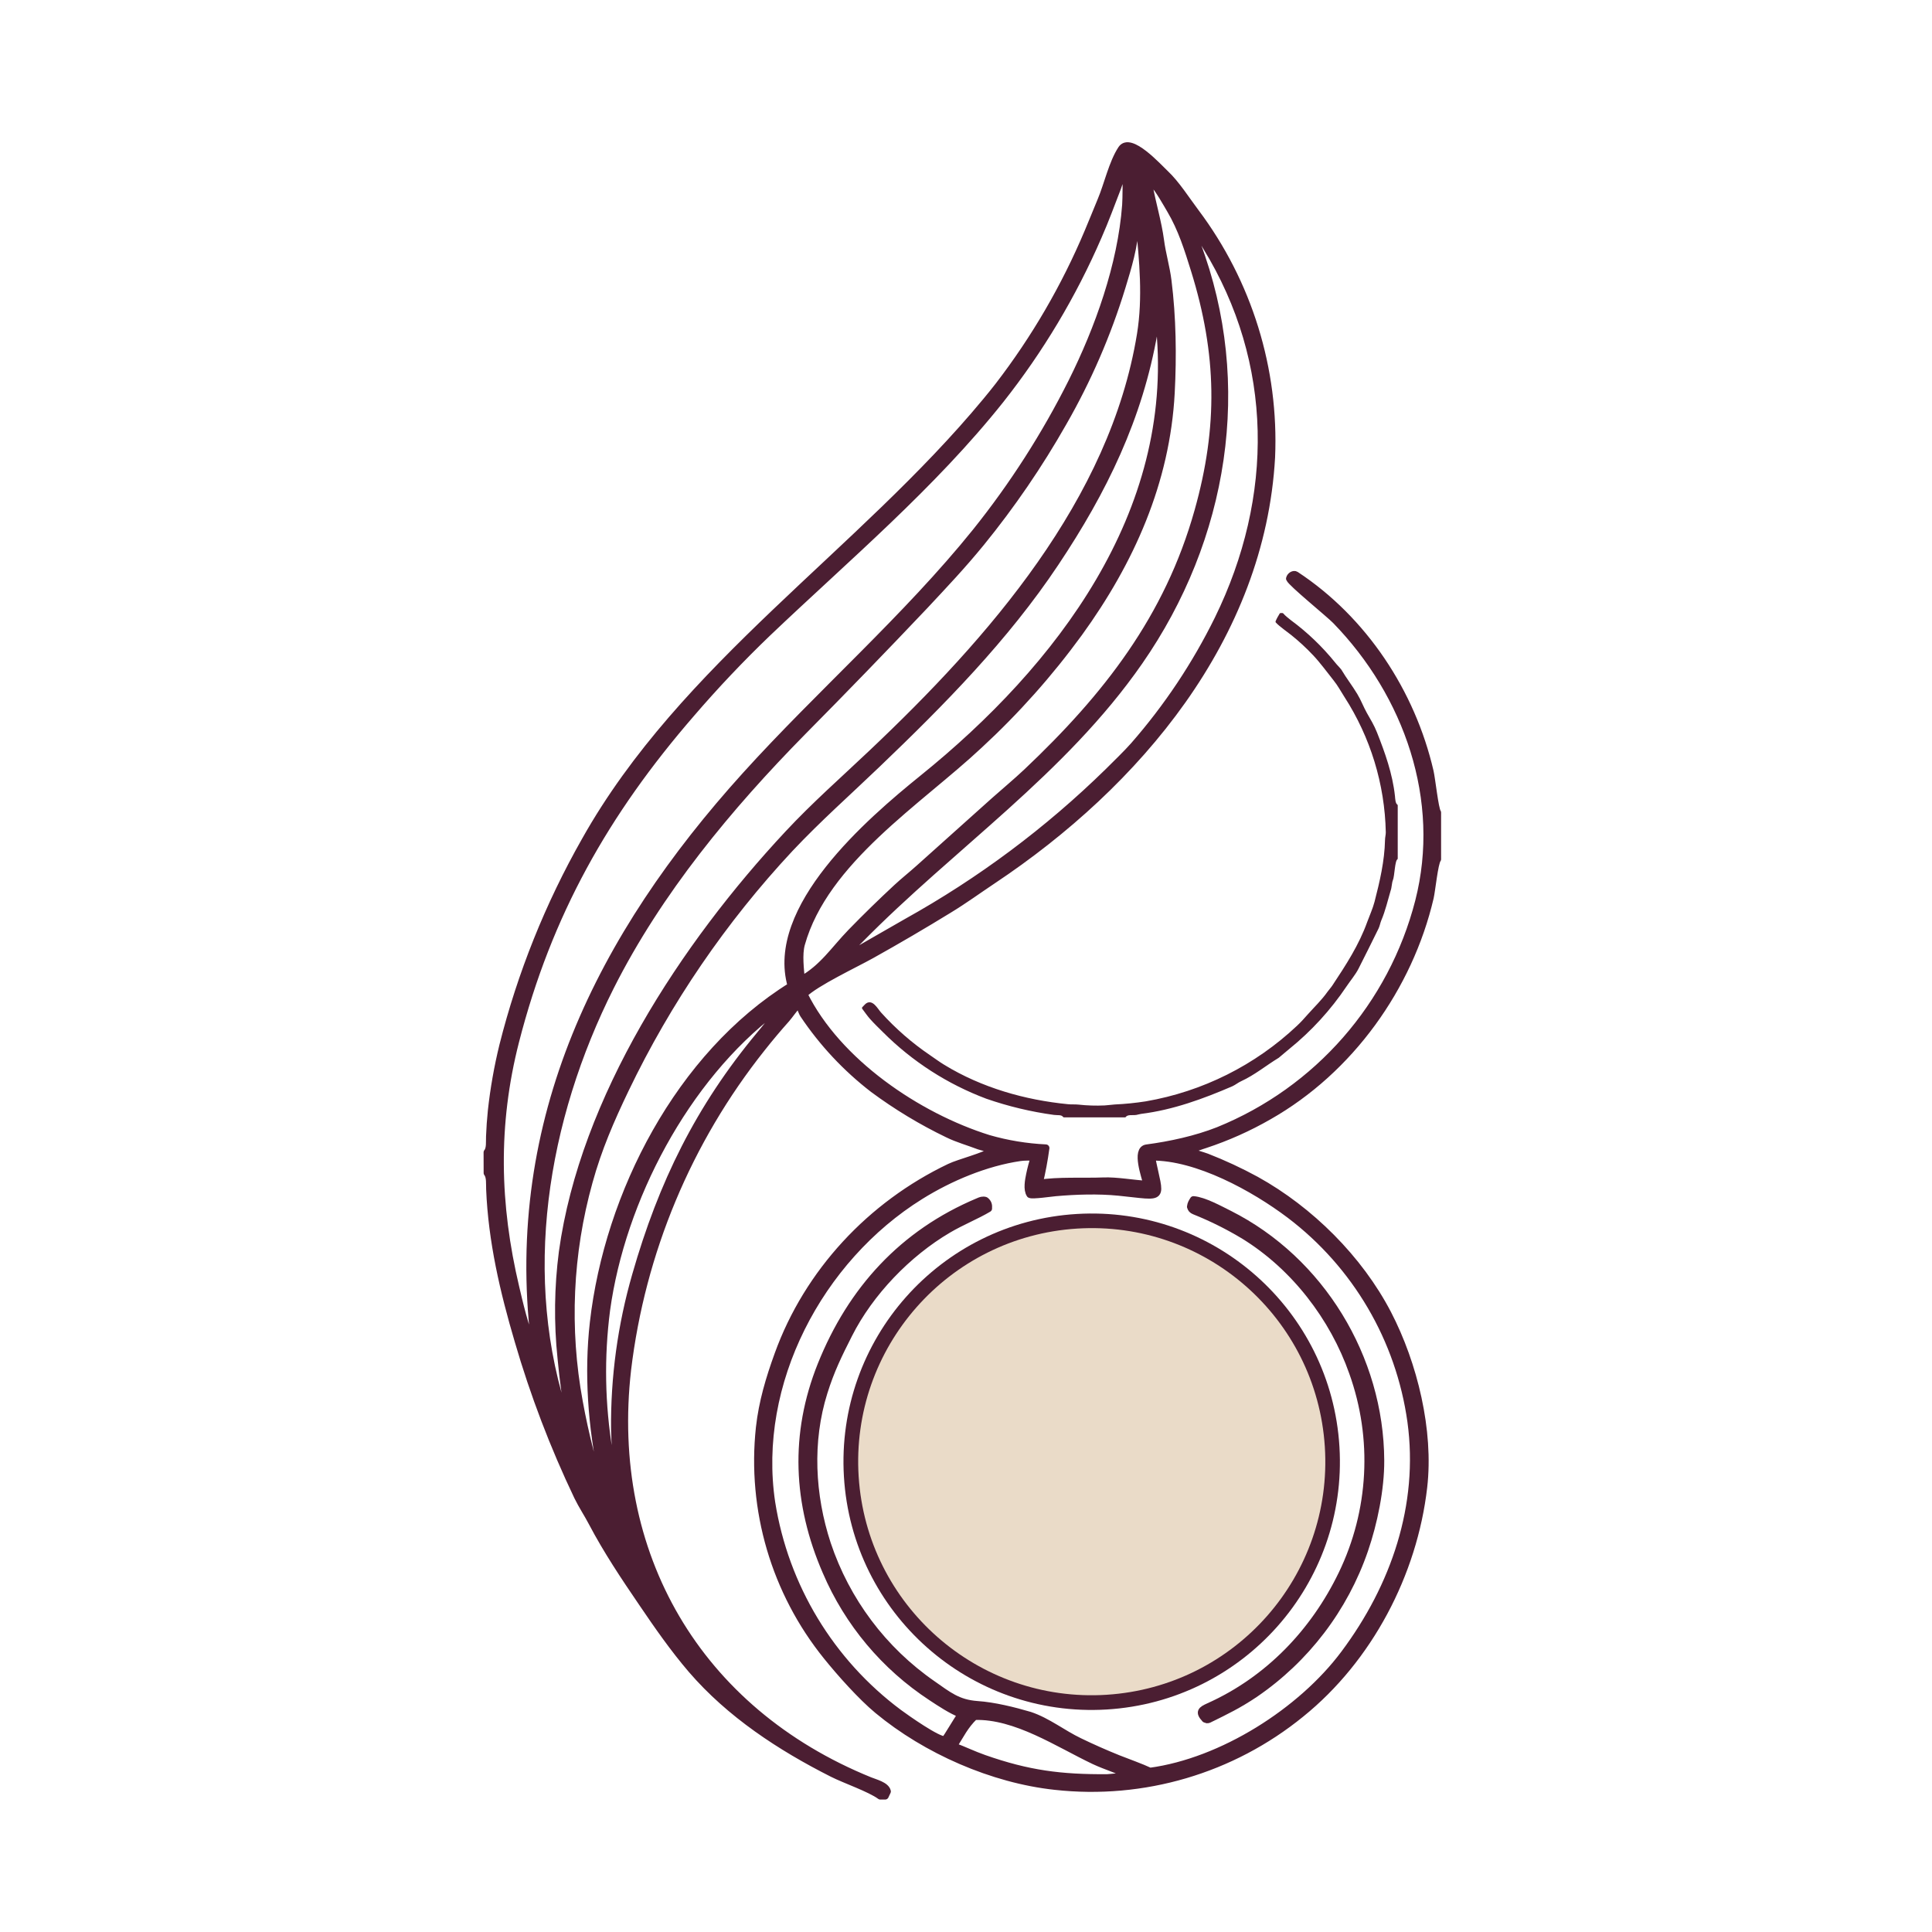
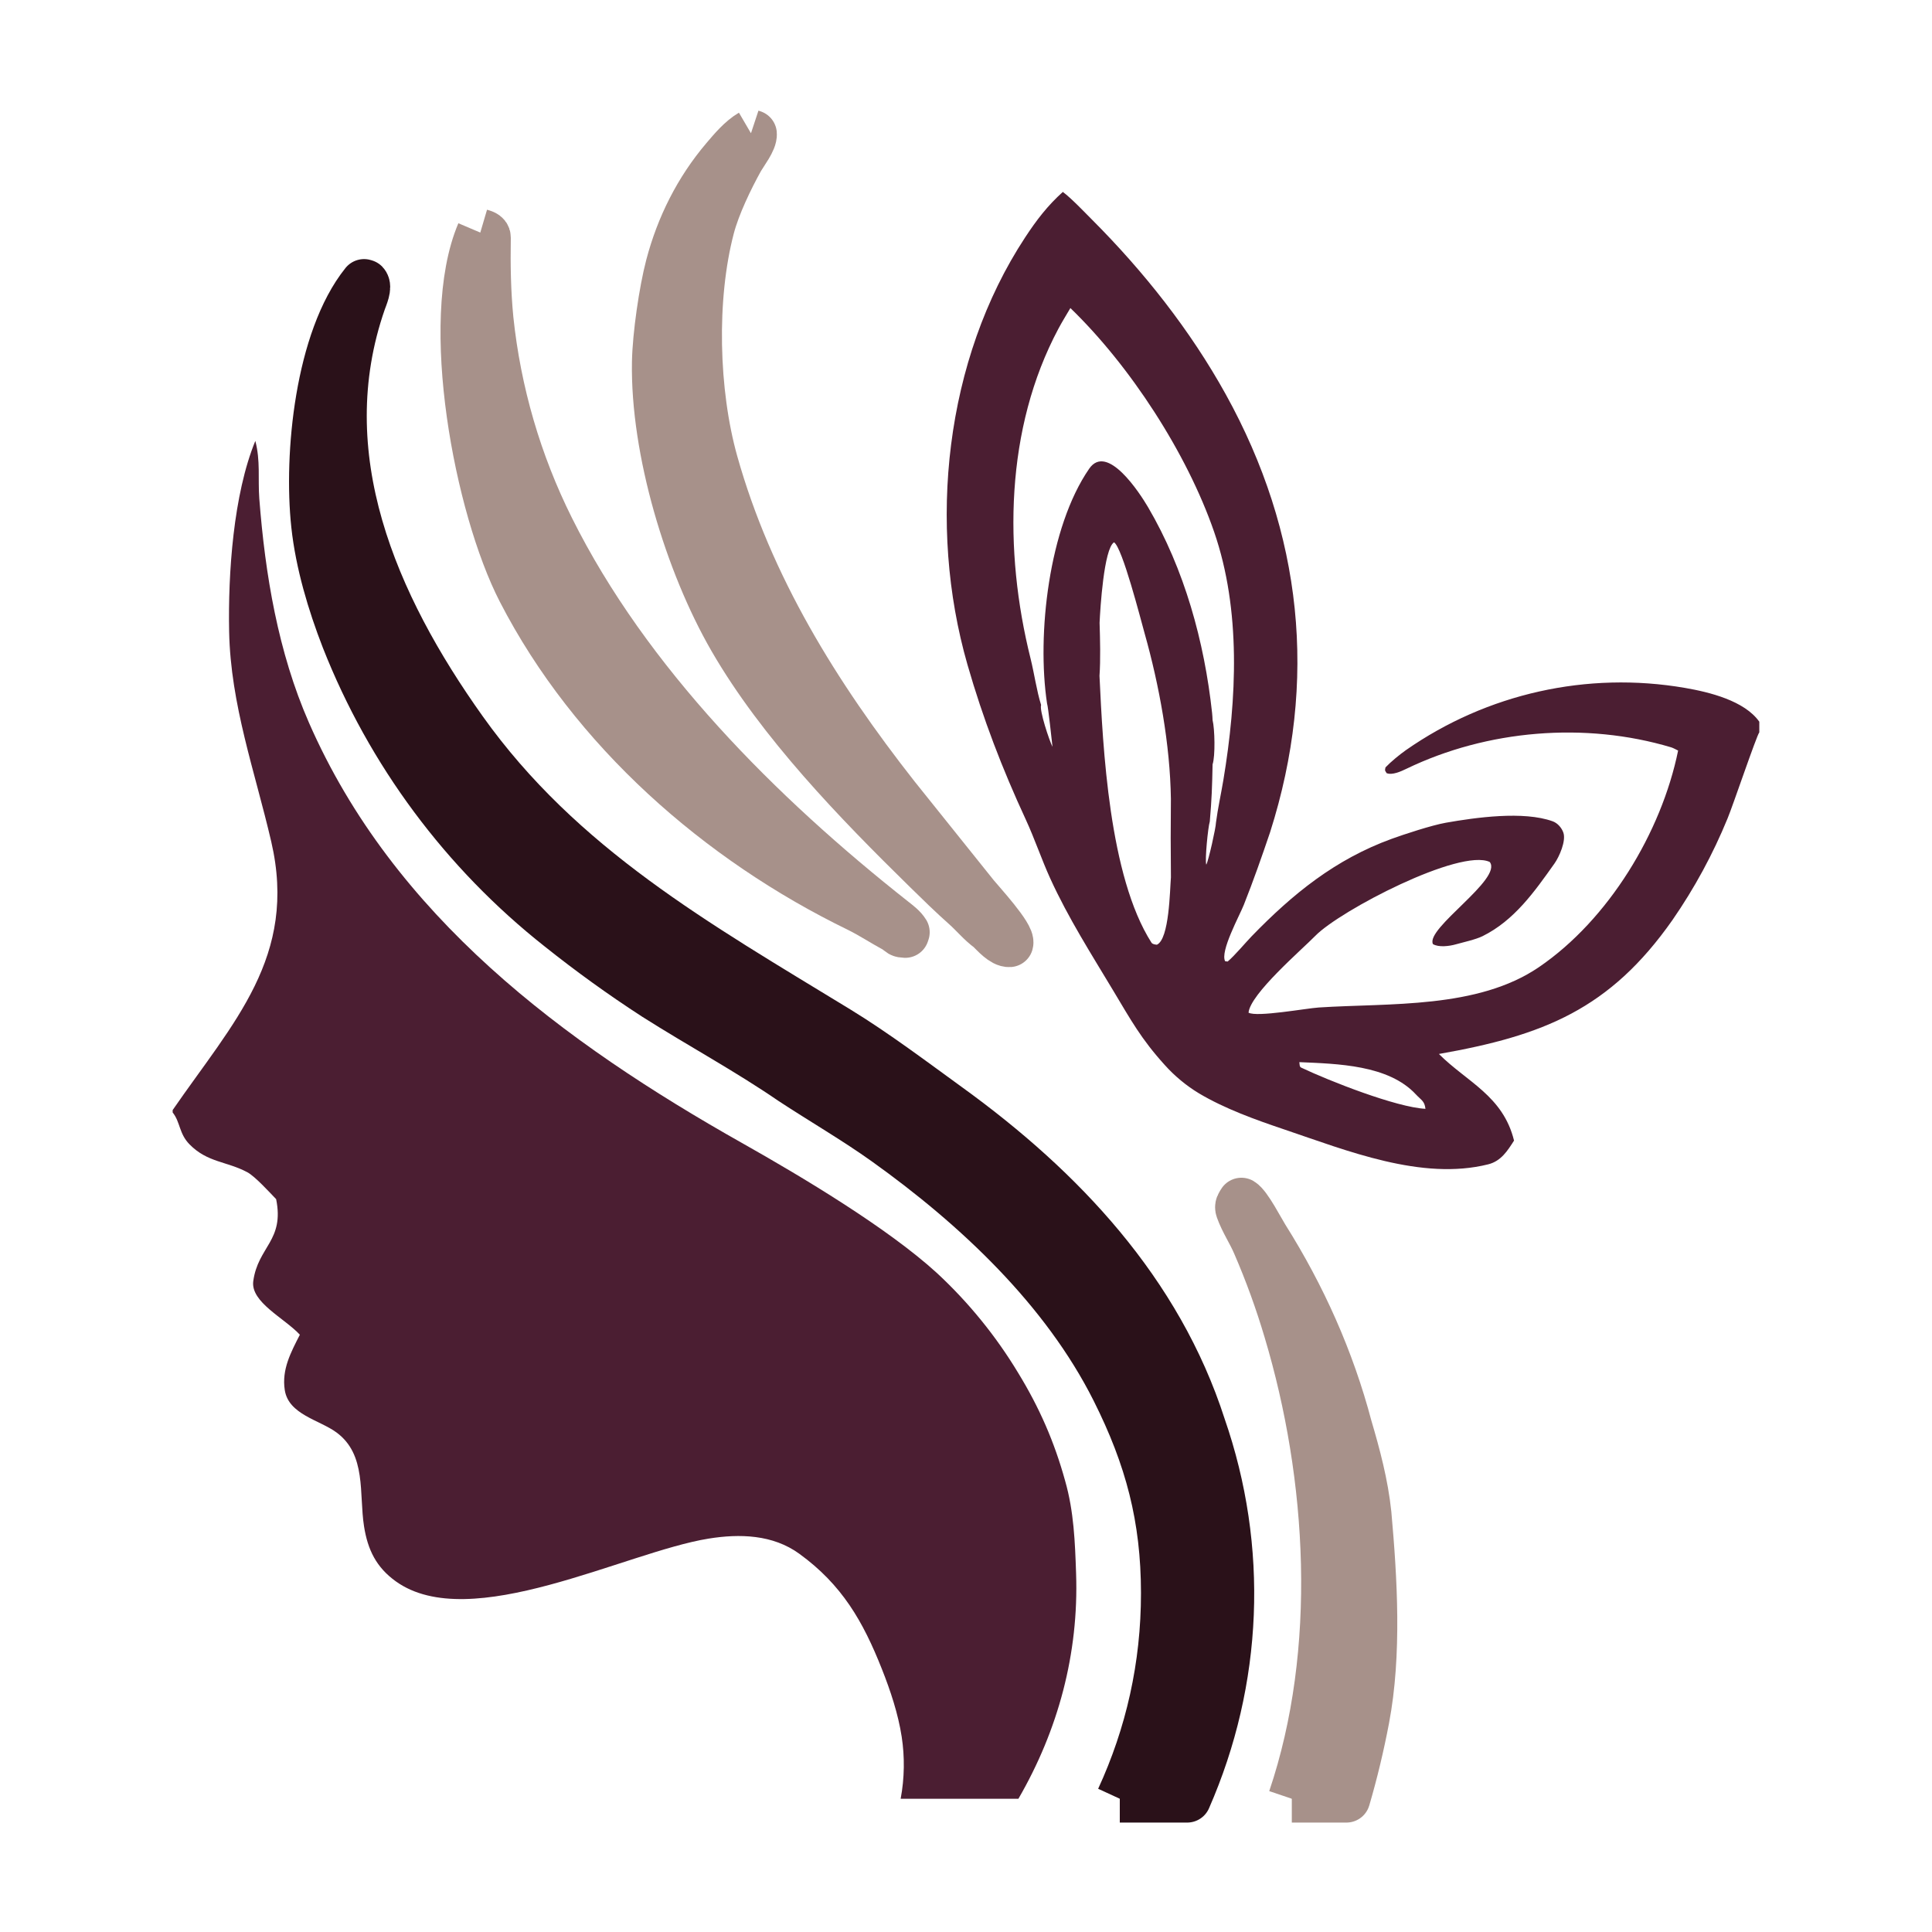
- <svg xmlns="http://www.w3.org/2000/svg" aria-label="Haus of Shades Studio" viewBox="-87.76 -24 348 348">
-   <style>.l{fill:#4B1E32;stroke:#4B1E32}.p{fill:#EADBC8}@media (prefers-color-scheme:dark){.l{fill:#F8F1EE;stroke:#F8F1EE}}</style>
-   <path class="l" stroke-linejoin="round" stroke-width=".47" d="M142.92 86.66h.3c.34.41.98.91 1.4 1.24a43 43 0 0 1 7.94 7.6c.33.43.77.83 1.1 1.26.88 1.5 1.97 2.88 2.86 4.37.65 1.06 1.11 2.32 1.72 3.4.66 1.15 1.3 2.21 1.8 3.46 1.46 3.68 2.8 7.45 3.23 11.4.05.5.07 1.42.5 1.7v9.54c-.55.37-.54 3.13-.88 3.9-.16.35-.21 1.4-.38 1.8-.54 1.82-.95 3.66-1.7 5.41-.17.4-.27.99-.46 1.38a617 617 0 0 1-3.6 7.22c-.52 1.05-1.5 2.21-2.16 3.2a51 51 0 0 1-10.28 11.23c-.65.51-1.23 1.06-1.87 1.57-2.28 1.38-4.3 3.08-6.74 4.2-.52.23-1.03.65-1.56.9-5.24 2.26-10.66 4.25-16.36 4.96-.26.03-.6.14-.88.19-.62.11-1.62-.14-2.04.44H103.9c-.4-.53-1.16-.35-1.78-.44a63 63 0 0 1-12.13-2.9 52 52 0 0 1-18.53-11.93c-.76-.75-1.64-1.6-2.34-2.39-.43-.48-.98-1.27-1.38-1.8q.23-.26.48-.5c1.03-1 1.9.75 2.54 1.46a49 49 0 0 0 8.87 7.73c.89.6 1.65 1.18 2.59 1.75 6.75 4.12 14.56 6.36 22.4 7.12.6.07 1.26 0 1.85.07q2.37.26 4.75.15c.58-.03 1.2-.13 1.79-.17q2.84-.13 5.66-.57a53 53 0 0 0 27.36-13.68c.73-.68 1.28-1.31 1.94-2.05 1.22-1.37 2.54-2.62 3.6-4.13.27-.37.61-.74.86-1.12 2.43-3.66 4.81-7.32 6.3-11.48.44-1.2.99-2.39 1.32-3.64.95-3.68 1.82-7.38 1.9-11.2 0-.45.15-.95.14-1.4a47 47 0 0 0-7.5-24.52c-.65-1.01-1.2-2.05-1.96-2.99-1.2-1.5-2.37-3.13-3.69-4.53a39 39 0 0 0-3.96-3.66c-.68-.54-2.18-1.6-2.7-2.18l-.05-.05c.17-.43.46-.93.7-1.32z" />
-   <path class="l" stroke-linejoin="round" stroke-width="1.31" d="M0 183.57c.56-.65.4-1.98.44-2.85q.09-2.34.33-4.67a91 91 0 0 1 2.07-11.73 148 148 0 0 1 14.81-36.91C35.3 95.97 67.27 75.59 89.88 48.26q1.14-1.37 2.23-2.77a125 125 0 0 0 16.12-27.7c.8-1.87 1.47-3.6 2.33-5.65 1.2-2.83 2.04-6.77 3.69-9.28 1.56-2.39 6.62 3.24 7.86 4.4 1.99 1.87 3.8 4.74 5.47 6.96a68.6 68.6 0 0 1 13.68 44.15c-1.82 32.47-24.17 58.84-50.18 76.18-2.61 1.74-5.23 3.65-7.92 5.28q-6.89 4.23-13.95 8.17c-3.13 1.74-9.92 4.92-12.17 7.07 6.04 12.22 20.44 22.01 33.27 26.02a45 45 0 0 0 10.3 1.7 63 63 0 0 1-1.19 6.37c3.34-.56 8.09-.28 11.57-.42 2.36-.1 5.44.48 7.86.6-.35-1.4-2.11-6.27-.07-6.54 4.25-.56 8.9-1.57 12.9-3.15a60.9 60.9 0 0 0 36.12-41.29c4.68-18.27-2.03-37.32-14.96-50.6-1.2-1.23-8-6.74-8.3-7.54.13-.55.76-.87 1.09-.65 12.23 8.05 20.88 21.15 24.18 35.39.32 1.38.88 6.75 1.35 7.4v8.4c-.55.72-1.03 5.62-1.33 6.92-3.77 16.12-14.4 31.04-29.07 39.37a62 62 0 0 1-11.44 5.11c-.66.23-2.21.65-2.54 1.19.29.35 2.14.8 2.82 1.07a77 77 0 0 1 8.88 4.13c9.74 5.39 18.6 14.21 23.73 24.08 4.71 9.07 7.62 21.1 6.45 31.24-1.79 15.6-9.85 30.94-22.09 40.82a59.7 59.7 0 0 1-44.3 13.05c-11.24-1.21-23.22-6.47-31.92-13.69-2.97-2.46-6.8-6.76-9.18-9.72a56 56 0 0 1-12.12-41.18c.51-4.61 1.78-8.84 3.35-13.17 5.36-14.83 16.7-26.95 30.89-33.73 1.75-.84 6.44-2 7.58-2.95-.39-.49-1.64-.67-2.3-.9-1.82-.7-3.87-1.27-5.61-2.13a83 83 0 0 1-13.44-8.12 57 57 0 0 1-12.55-13.42c-.35-.53-.48-1.42-1.03-1.73-.44.35-1.55 1.94-2.04 2.5a114 114 0 0 0-4.44 5.28 115 115 0 0 0-24.2 57.96c-3.78 33.18 12.63 61.4 43.63 74 .98.4 2.93.87 3.16 1.94q-.18.41-.38.81h-.86c-1.87-1.37-6.33-2.89-8.63-4.05-9.39-4.75-18.44-10.67-25.36-18.7-3.24-3.78-6.11-7.9-8.9-12.02-3.22-4.72-6.35-9.4-9.02-14.47-.82-1.57-1.84-3.09-2.61-4.68a185 185 0 0 1-10.7-28.05C2.95 208.58.84 199.56.46 190.18c-.04-.89.1-2.22-.45-2.9zm85.41 101.21c-1.8-.7-3.76-2-5.4-3.08a51 51 0 0 1-18.96-22.61c-5.33-12.27-5.88-24.78-.9-37.21 5.44-13.56 14.72-23.74 28.3-29.44.44-.2.79-.33 1.27-.2.5.4.61.8.56 1.44-2.16 1.29-4.78 2.32-7.26 3.78-7.28 4.28-14.1 11.34-17.91 18.91-1.85 3.65-3.24 6.48-4.47 10.42-2.78 8.83-2.27 18.55.6 27.3a50 50 0 0 0 18.97 25.29c2.84 1.98 4.55 3.42 8.05 3.67 3.06.21 6.56 1.08 9.48 1.94 3.2 1.07 5.92 3.27 8.94 4.71a114 114 0 0 0 6.96 3.08c1.65.65 4.2 1.56 5.74 2.29 12.97-1.74 27.26-10.8 35-21.18 9.03-12.08 14.1-26.72 12.02-41.85a56.5 56.5 0 0 0-21.82-37.22c-6.45-4.87-16.7-10.51-24.93-10.43 1.58 8 2.75 7.2-5.93 6.33-3.64-.36-7.7-.23-11.34.09-.85.08-4.17.56-4.6.33-.6-.89-.26-2.58-.05-3.6q.33-1.6.85-3.16c-.68.01-1.96 0-2.58.1-6.2.9-12.67 3.62-17.98 6.93-18.21 11.34-30.02 33.73-26.8 55.24a58.7 58.7 0 0 0 22.9 37.87c1.44 1.06 6.96 4.96 8.31 4.88.35-.32 2.24-3.61 2.98-4.62zM8.5 217.51c-4.71-39.72 11.87-72.91 38.03-101.83 13.33-14.74 29.03-28.42 41.46-43.85a152 152 0 0 0 17.33-27.03c4.77-9.56 8.9-21.01 9.7-31.87.06-.85.2-5.7-.13-6.14l-.25.14c-.53.82-.76 1.97-1.12 2.89-1.13 2.93-2.21 5.88-3.48 8.76a132 132 0 0 1-17.6 29.44C80.1 63.52 64.78 76.4 50.5 90a208 208 0 0 0-13.76 14.53C21.32 122.31 10.97 140.6 5.08 163.6c-3.83 14.99-3.5 29.36.05 44.34.5 2.15 1.84 7.94 2.9 9.7zm6.34 14.4a137 137 0 0 1-1.52-11.27 82 82 0 0 1 .24-19.13c3.8-27.64 21.9-55.22 40.65-75.3 4.84-5.19 9.92-9.64 15.08-14.53 21.43-20.27 43.5-45.35 48.4-75.45 1.07-6.6.43-13.31-.23-19.88l-.35-.12c-.19.08-.37.13-.38.36-.18 3.78-1.3 7.48-2.4 11.07a119 119 0 0 1-10.61 24.48 157 157 0 0 1-14.8 21.64c-3.4 4.16-6.5 7.42-10.09 11.27a1422 1422 0 0 1-21.95 22.67c-13.4 13.6-26.02 28.83-34.67 45.98-12.02 23.87-16.83 52.44-7.95 78.2zm39.93-78.31c-4.04-13.99 14.01-29.57 23.7-37.4 24.58-19.83 45.89-47.74 42.68-81.03 0-.09-.13-.3-.18-.37-.39-.1-.43-.09-.84-.05l-.03.14c-.04.27 0 .88 0 .9-2.68 15.45-9.1 28.6-17.78 41.6-9 13.5-20.43 25.08-32.11 36.26-5.34 5.12-10.6 9.76-15.72 15.2a174 174 0 0 0-29.62 43.36c-2.65 5.53-4.9 10.7-6.54 16.66a88 88 0 0 0-1.77 39.63 125 125 0 0 0 4.47 17.42c.16.45.22.83.6 1.1.43-.52-.75-4.24-.92-5.04-1.9-9.03-2.61-18.6-1.57-27.75 2.63-23.18 15.52-48.16 35.63-60.63zm65.1-144.37-.66.19c.57 3.24 1.6 6.53 2.05 9.89.3 2.36 1.04 4.82 1.34 7.24.83 6.64.93 13.54.58 20.2-.85 16.05-7.28 30.4-16.6 43.27a138 138 0 0 1-17.96 20.17c-10.82 10.15-27.83 20.78-32.05 35.86-.52 1.86-.17 4.62 0 6.47 3.95-2.24 5.84-5.34 9-8.61q3.99-4.1 8.18-7.99c1.27-1.18 2.7-2.31 4-3.48l13.61-12.2c1.91-1.7 4.02-3.45 5.87-5.2 14.34-13.57 25.42-27.73 30.82-46.99 4.26-15.15 4.05-28.3-.64-43.39-1.17-3.76-2.32-7.45-4.34-10.86-.69-1.17-2.14-3.76-3.01-4.63zm-3.85 286.7c-1.99-1.02-4.57-1.78-6.7-2.78-6.47-3.07-14.1-8.23-21.55-8-1.76 1.7-2.5 3.34-3.8 5.38 1.85.68 3.59 1.54 5.51 2.21 7.97 2.8 13.86 3.55 22.21 3.49a58 58 0 0 1 4.33-.3zm11.13-278.68-.2.1c.13.82.55 1.71.85 2.5 9.61 25.4 5 53.2-10.36 75.31-13.8 19.87-33.68 33.12-50.43 50.17-.94.96-2.08 1.98-2.78 3.1 1.06-.36 3.01-1.55 4.07-2.16l7.25-4.16a170 170 0 0 0 36.31-27.1c1.4-1.4 3.3-3.22 4.6-4.69a105 105 0 0 0 15.19-22.78C142.4 65.6 142.36 41.3 129.5 20.4c-.47-.77-1.59-2.73-2.35-3.14zM51.8 158c-16.1 12.22-27.59 34.07-30.32 53.96a87 87 0 0 0 .46 25.47c.35 2.1.88 4.26 1.3 6.36l.4.03c.22-.33-.1-2.16-.15-2.71a87 87 0 0 1-.53-7.6 97 97 0 0 1 3.8-27.83c4.72-16.5 11.42-30.13 22.35-43.26.7-.85 2.59-3.1 3.01-4z" />
-   <path class="l" stroke-linejoin="round" stroke-width="1.31" d="M106.24 195.32a44.05 44.05 0 1 1 5.28 87.95 44.05 44.05 0 0 1-5.28-87.95z" />
-   <path class="p" d="M106.21 197.3a42.07 42.07 0 1 1 5.36 83.97 42.07 42.07 0 0 1-5.36-83.97" />
-   <path class="l" stroke-linejoin="round" stroke-width="1.31" d="M127.22 192.11c1.88.16 4.65 1.69 6.4 2.56 16.52 8.31 27.22 25.93 27.3 44.4.03 5.13-1.22 11.23-2.9 16.12a51.8 51.8 0 0 1-19.76 25.92c-2.97 1.99-5.14 3.03-8.3 4.58-.36.1-.23.08-.64-.06-1.16-1.26-.72-1.6.65-2.22 10.69-4.78 18.95-13.4 24-23.86a47 47 0 0 0 1.93-36.33c-3.49-9.97-10.5-19.06-19.51-24.63a62 62 0 0 0-9-4.48c-.44-.2-.55-.32-.69-.75.07-.57.23-.76.52-1.25z" />
+ <svg xmlns="http://www.w3.org/2000/svg" viewBox="-31.10 -24.00 348.00 348.00" role="img" aria-label="Haus of Shades Studio">
+   <style>.face{fill:#4B1E32}.s1{fill:#2A1119;stroke:#2A1119}.s2{fill:#A7918A;stroke:#A7918A}.s3{fill:#A7918A;stroke:#A7918A}.p1{fill:#A7918A;stroke:#A7918A}.fly{fill:#4B1E32}@media (prefers-color-scheme:dark){.face{fill:#F8F1EE}.s1{fill:#EADBC8;stroke:#EADBC8}.s2{fill:#E6B5BA;stroke:#E6B5BA}.s3{fill:#A7918A;stroke:#A7918A}.p1{fill:#E6B5BA;stroke:#E6B5BA}.fly{fill:#E6B5BA}}</style>
+   <g transform="translate(0.00 0.00) scale(0.21456) translate(-0.0 -1.8)">
+     <path class="face" d="M 611.159,1400.0 C 614.443,1382.631 614.61,1364.619 612.021,1347.9 C 609.023,1328.55 602.618,1309.34 595.425,1291.17 C 579.525,1250.98 561.888,1220.35 526.095,1194.35 C 503.86,1178.19 476.081,1177.39 449.834,1181.63 C 380.126,1192.88 249.838,1262.22 187.41,1217.54 C 170.897,1205.72 163.749,1190.96 160.652,1171.27 C 156.338,1143.83 162.91,1111.12 137.479,1092.45 C 123.175,1081.94 97.257,1077.46 94.112,1056.86 C 91.471,1039.57 99.242,1025.25 106.788,1010.45 C 93.846,996.502 65.268,983.097 67.67,965.468 C 71.625,936.439 93.95,931.525 86.873,896.637 C 81.153,890.68 69.087,877.477 62.716,874.059 C 45.477,864.813 29.2,865.983 14.167,850.646 C 5.26,841.559 6.51,831.974 0.0,823.872 L 0.0,821.843 C 50.604,748.392 105.203,693.149 82.744,596.427 C 69.071,537.541 48.635,481.589 47.412,420.166 C 46.44,371.359 50.95,305.003 69.401,260.079 C 73.802,277.035 71.5,291.607 72.728,308.434 C 77.647,372.326 88.52,437.436 114.355,496.494 C 185.533,659.201 327.943,764.925 478.279,849.672 C 527.878,877.631 600.254,920.835 641.687,958.727 C 668.18,983.309 691.097,1011.48 709.77,1042.43 C 727.546,1071.49 740.168,1100.23 749.263,1133.21 C 756.596,1158.84 757.539,1184.63 758.439,1210.98 C 760.732,1278.125 743.436,1342.315 710.027,1400.0 L 611.159,1400.0" />
+     <path class="s1" stroke-width="40" stroke-linejoin="round" d="M 795.12,1400 C 819.753,1346.519 832.952,1288.734 832.908,1227.24 C 832.862,1164.26 819.489,1113.53 791.027,1056.87 C 748.625,972.454 674.551,902.942 598.455,848.571 C 573.22,830.54 545.761,814.655 519.846,797.654 C 482.339,771.926 442.96,750.753 404.74,726.494 C 377.19,708.624 350.534,689.412 324.868,668.927 C 244.395,605.429 182.214,521.712 144.675,426.324 C 132.955,396.138 122.993,362.81 119.512,330.578 C 113.147,271.642 122.793,174.658 160.693,127.445 L 161.605,127.732 C 164.457,130.741 160.583,139.177 159.211,143.08 C 114.143,272.53 169.344,398.042 243.957,502.795 C 326.153,618.194 440.412,682.319 558.345,754.352 C 589.842,773.59 621.993,797.862 651.944,819.57 C 746.396,888.032 827.731,974.107 864.155,1087.32 C 899.827,1189.996 895.225,1300.672 851.692,1400.0 L 795.12,1400" />
+     <path class="s2" stroke-width="40" stroke-linejoin="round" d="M 258.26,85.188 C 260.194,85.757 263.913,86.526 263.87,89.309 C 263.511,112.717 263.839,134.688 266.118,158.116 C 272.514,219.208 289.843,278.653 317.278,333.612 C 381.754,462.954 492.781,573.997 605.472,662.817 C 608.984,665.585 613.231,668.745 615.534,672.563 L 615.025,674.039 C 610.521,673.819 611.422,673.486 607.196,670.366 C 596.625,664.676 586.458,657.904 575.595,652.555 C 458.388,595.574 352.632,502.76 292.505,386.088 C 256.464,316.154 226.554,159.678 258.26,85.188" />
+     <path class="s3" stroke-width="40" stroke-linejoin="round" d="M 485.491,1.809 L 487.223,2.381 C 487.695,7.967 479.766,18.03 476.542,23.584 C 467.331,40.191 456.515,62.685 451.737,80.864 C 436.169,140.102 438.204,219.352 454.68,278.119 C 483.933,382.456 540.858,474.034 607.21,558.436 L 673.805,641.53 C 678.644,647.492 704.509,675.471 702.542,681.811 C 696.885,682.226 689.581,673.771 685.628,669.937 C 678.384,664.752 672.133,657.085 665.466,651.16 C 654.015,640.984 643.356,630.529 632.44,619.83 C 574.69,563.231 510.175,496.629 469.605,426.352 C 432.953,362.862 404.22,267.89 405.578,193.88 C 405.987,171.561 411.423,134.143 416.933,113.19 C 425.674,79.954 441.048,49.218 463.324,23.019 C 469.628,15.604 477.025,6.76 485.491,1.809" />
+     <path class="p1" stroke-width="40" stroke-linejoin="round" d="M 939.531,1400 C 981.599,1275.642 972.445,1129.057 935.954,1007.23 C 928.622,982.457 919.796,958.154 909.526,934.451 C 905.168,924.254 899.142,915.58 895.492,905.331 C 894.447,902.396 895.821,901.052 897.216,898.659 C 902.756,901.939 913.209,922.368 917.139,928.613 C 948.325,978.172 972.136,1031.38 987.081,1087.99 C 994.157,1111.98 1000.56,1135.93 1003.17,1160.89 C 1008.11,1215.91 1011.84,1278.46 1001.46,1333.05 C 997.202,1355.457 991.861,1377.861 985.368,1400.0 L 939.531,1400" />
+     <path class="fly" d="M 747.303,51.066 C 754.434,56.364 765.233,67.758 771.78,74.315 C 815.267,117.866 854.303,167.187 884.063,220.949 C 948.422,337.213 961.661,461.779 921.344,588.479 C 914.397,609.042 907.224,629.44 899.227,649.606 C 895.663,658.593 879.111,688.756 883.579,696.919 C 884.286,696.996 884.993,697.072 885.699,697.149 C 891.769,691.979 900.747,681.185 905.758,676.015 C 940.322,640.35 976.004,611.395 1023.37,594.15 C 1033.59,590.429 1056.98,582.721 1068.89,580.624 C 1093.83,576.233 1134.02,570.558 1158.56,579.444 C 1162.69,580.938 1166.08,584.891 1167.5,588.927 C 1169.92,595.831 1164.13,609.107 1160.0,614.923 C 1143.26,638.523 1126.3,662.686 1099.62,675.88 C 1093.91,678.708 1083.21,681.03 1077.03,682.775 C 1071.8,684.254 1062.85,685.422 1058.03,682.532 C 1051.4,669.464 1116.8,627.814 1105.69,613.576 C 1080.8,601.837 979.979,654.347 959.282,675.564 C 947.932,687.198 904.62,724.322 903.208,740.085 C 910.203,744.046 951.646,736.417 962.257,735.73 C 1021.63,731.889 1095.46,736.998 1147.0,701.855 C 1205.43,662.011 1249.8,588.783 1263.84,520.052 C 1262.3,519.273 1259.59,517.808 1258.03,517.341 C 1185.9,495.761 1103.61,502.583 1035.74,535.343 C 1031.23,537.523 1023.85,540.905 1019.12,539.006 C 1017.44,536.078 1017.66,537.401 1018.16,534.188 C 1022.59,529.525 1029.98,523.456 1035.26,519.732 C 1103.42,472.13 1187.6,453.337 1269.53,467.435 C 1290.21,470.995 1319.56,478.214 1332.0,495.828 L 1332.0,504.744 C 1329.63,507.695 1309.72,566.611 1305.35,577.026 C 1293.07,607.022 1277.57,635.597 1259.13,662.25 C 1206.47,737.351 1150.66,759.318 1063.02,774.759 C 1086.25,798.089 1116.88,809.836 1126.09,847.471 C 1120.62,856.08 1115.16,864.715 1104.41,867.407 C 1048.6,881.375 985.58,855.804 933.083,838.085 C 909.019,829.962 883.399,820.793 861.599,807.819 C 850.867,801.322 841.158,793.27 832.788,783.926 C 813.041,762.104 804.501,746.389 789.753,721.798 C 771.164,690.804 751.805,660.48 736.737,627.421 C 729.464,611.464 723.609,593.995 716.238,578.047 C 696.523,535.505 680.234,493.176 667.23,447.882 C 633.598,330.745 648.135,192.015 715.662,89.245 C 725.232,74.68 734.404,62.691 747.303,51.066 M 729.064,481.77 L 734.05,480.513 C 725.36,422.668 735.484,332.59 769.44,283.413 C 784.541,261.542 811.965,304.01 818.799,315.641 C 849.385,367.703 866.159,428.679 872.609,488.467 C 872.813,490.465 872.949,492.469 873.018,494.476 C 874.863,501.788 875.38,524.603 873.026,531.631 C 872.638,550.792 872.314,560.6 870.679,579.628 L 875.861,580.54 C 877.435,568.46 880.105,556.647 882.092,544.692 C 893.338,477.04 897.061,402.197 874.288,336.37 C 851.454,270.365 803.904,197.133 753.652,148.562 C 750.343,154.188 746.717,160.032 743.62,165.835 C 698.892,249.647 697.617,352.17 720.194,442.716 C 723.307,455.202 725.344,470.002 729.064,481.77 M 778.084,457.34 C 780.948,517.306 786.078,625.438 821.691,681.261 C 822.603,682.692 824.675,682.841 826.254,683.041 C 836.756,678.336 837.162,636.948 838.047,626.431 C 837.8,604.491 837.793,582.55 838.028,560.611 C 837.372,515.079 828.262,465.26 815.915,421.471 C 812.762,410.286 797.253,349.5 790.288,345.225 C 781.74,350.574 778.68,401.245 778.161,412.796 C 778.589,426.225 779.041,443.893 778.084,457.34 M 1051.73,820.807 C 1050.99,814.144 1048.12,813.483 1043.79,808.801 C 1020.7,783.795 977.717,783.048 945.869,781.613 C 946.16,783.763 945.882,785.482 947.433,786.218 C 971.237,797.513 1027.22,819.521 1051.73,820.807 M 870.679,579.628 C 869.205,584.131 866.412,612.133 867.736,615.832 C 869.639,612.403 875.847,584.564 875.861,580.54 L 870.679,579.628 M 734.05,480.513 L 729.064,481.77 C 727.453,486.212 735.985,511.774 738.632,516.907 C 738.046,512.024 735.047,483.249 734.05,480.513 M 778.161,412.796 C 778.589,426.225 779.041,443.893 778.084,457.34 C 774.414,449.815 775.101,420.784 778.161,412.796 M 873.018,494.476 C 874.863,501.788 875.38,524.603 873.026,531.631 C 871.152,526.25 871.501,500.192 873.018,494.476" />
+   </g>
</svg>
